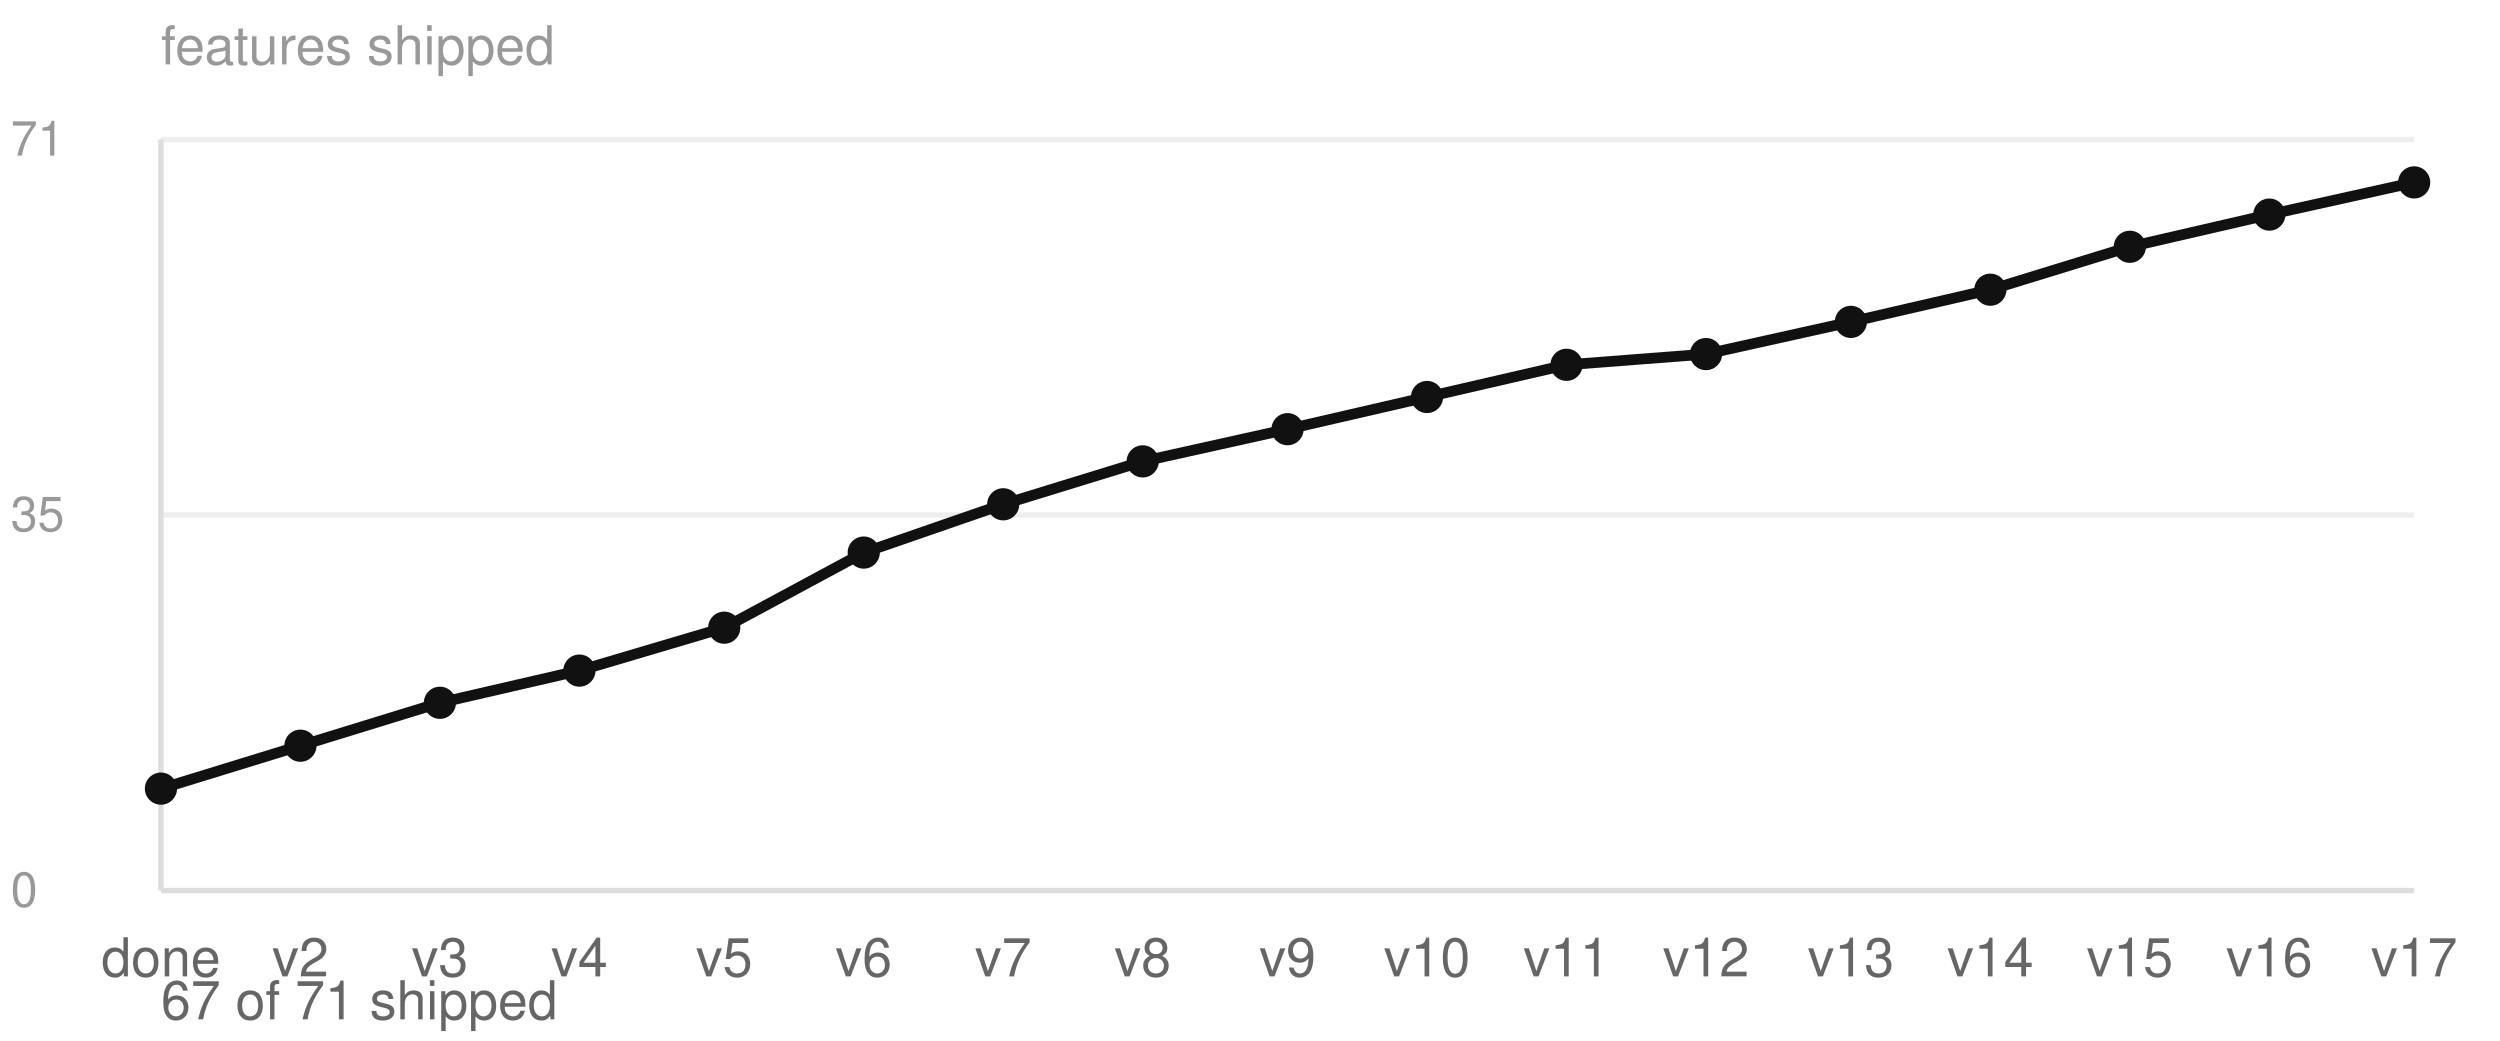
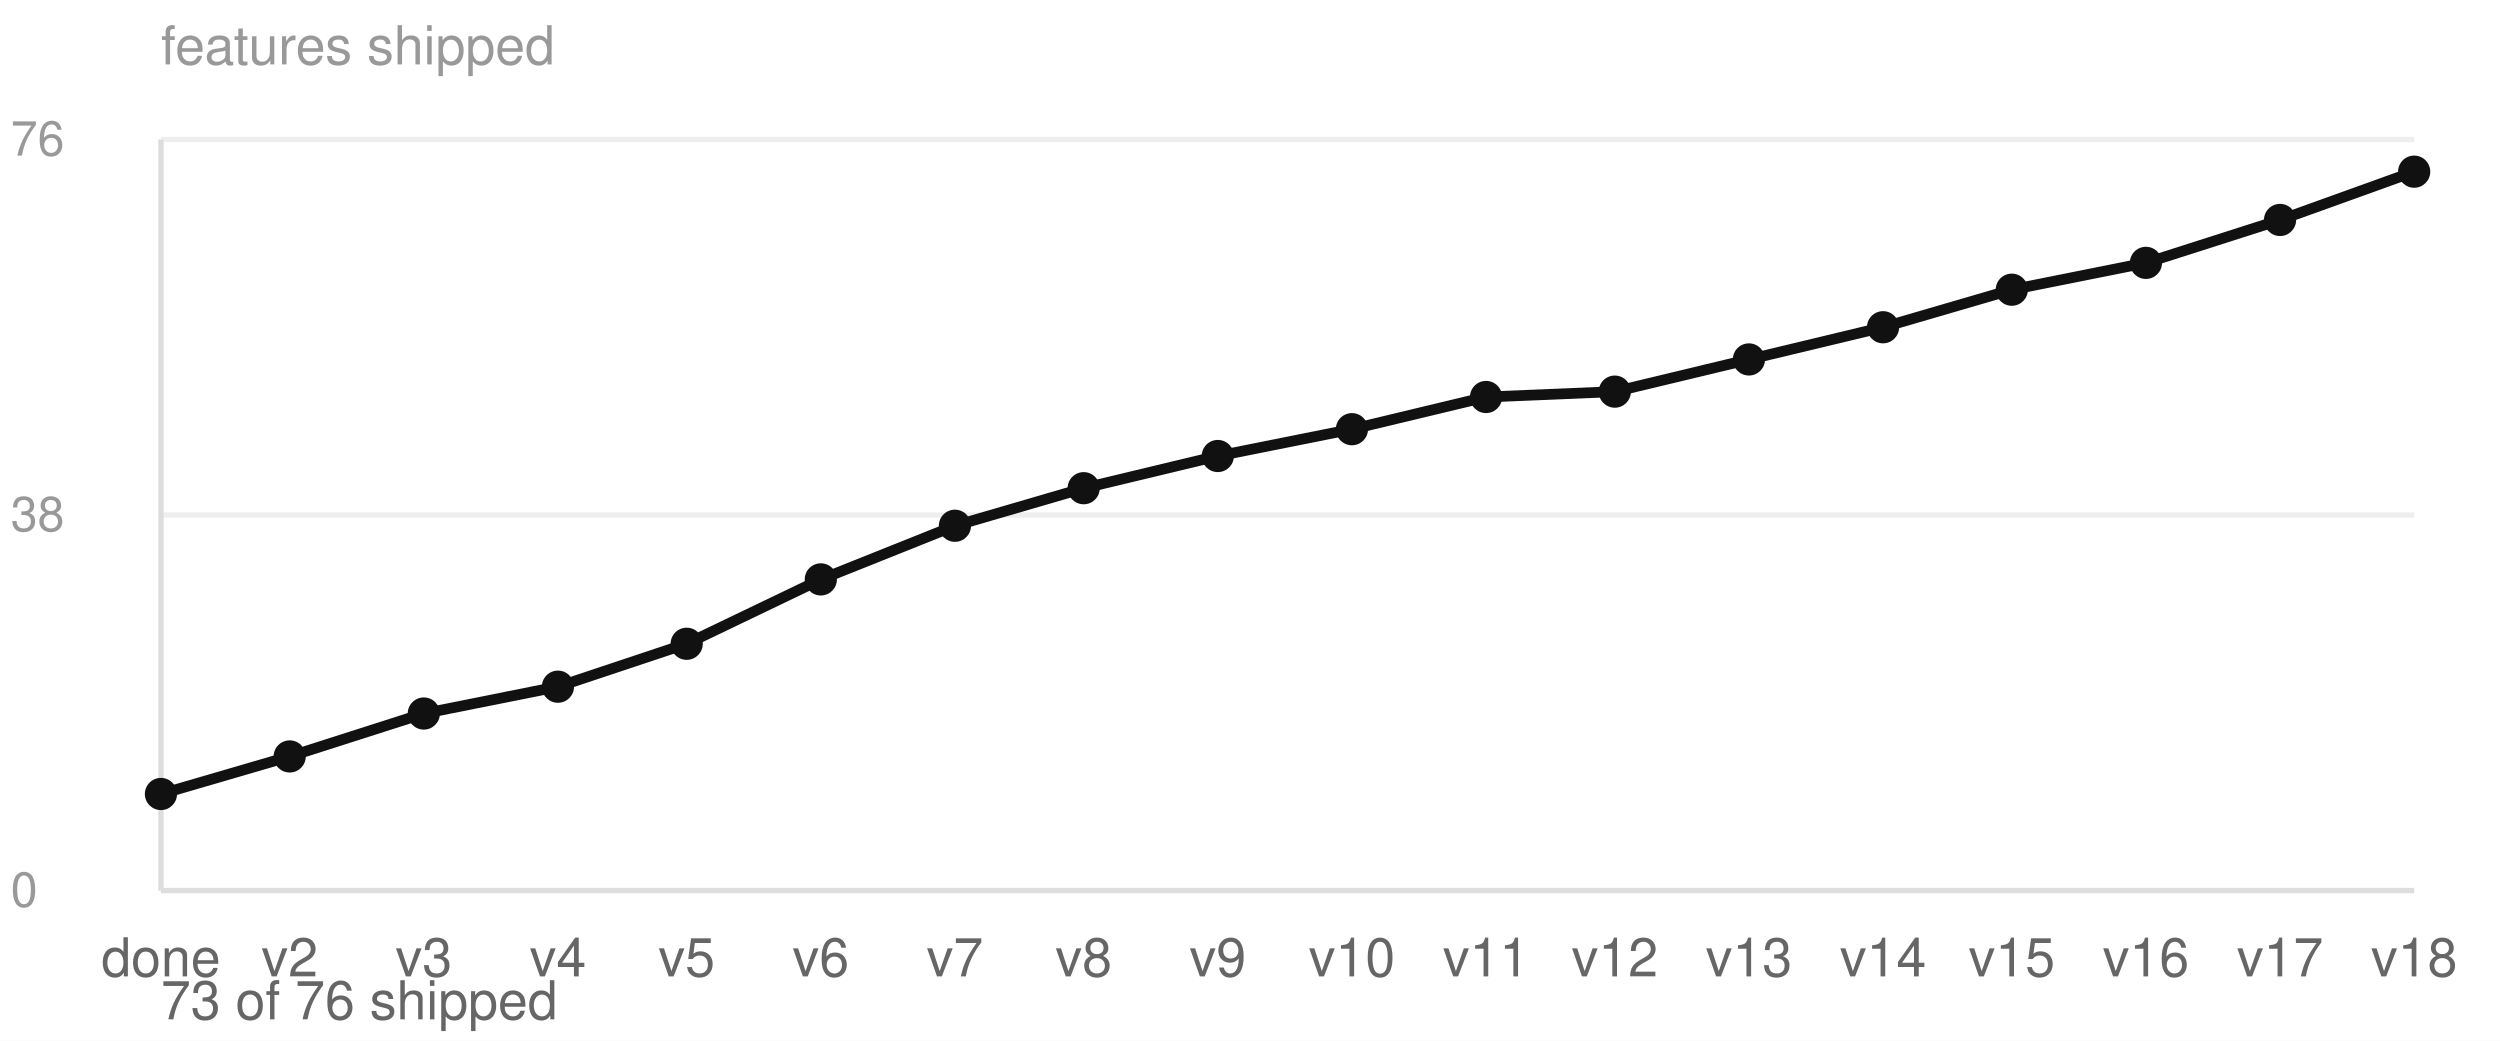
<svg xmlns="http://www.w3.org/2000/svg" width="466" height="194" viewBox="0 0 466 194">
  <rect width="100%" height="100%" fill="#ffffff" />
  <text x="30" y="12" font-family="-apple-system,Helvetica,Arial,sans-serif" font-size="10" fill="#999">features shipped</text>
  <line x1="30" y1="26" x2="450" y2="26" stroke="#eee" />
-   <text x="2" y="29" font-family="-apple-system,Helvetica,Arial,sans-serif" font-size="9" fill="#999">71</text>
+   <text x="2" y="29" font-family="-apple-system,Helvetica,Arial,sans-serif" font-size="9" fill="#999">76</text>
  <line x1="30" y1="96" x2="450" y2="96" stroke="#eee" />
-   <text x="2" y="99" font-family="-apple-system,Helvetica,Arial,sans-serif" font-size="9" fill="#999">35</text>
+   <text x="2" y="99" font-family="-apple-system,Helvetica,Arial,sans-serif" font-size="9" fill="#999">38</text>
  <line x1="30" y1="26" x2="30" y2="166" stroke="#ddd" />
  <line x1="30" y1="166" x2="450" y2="166" stroke="#ddd" />
  <text x="2" y="169" font-family="-apple-system,Helvetica,Arial,sans-serif" font-size="9" fill="#999">0</text>
-   <polyline points="30,147 56,139 82,131 108,125 135,117 161,103 187,94 213,86 240,80 266,74 292,68 318,66 345,60 371,54 397,46 423,40 450,34 " fill="none" stroke="#111" stroke-width="2" />
-   <circle cx="30" cy="147" r="3" fill="#111" />
-   <circle cx="56" cy="139" r="3" fill="#111" />
-   <circle cx="82" cy="131" r="3" fill="#111" />
-   <circle cx="108" cy="125" r="3" fill="#111" />
-   <circle cx="135" cy="117" r="3" fill="#111" />
-   <circle cx="161" cy="103" r="3" fill="#111" />
-   <circle cx="187" cy="94" r="3" fill="#111" />
-   <circle cx="213" cy="86" r="3" fill="#111" />
-   <circle cx="240" cy="80" r="3" fill="#111" />
-   <circle cx="266" cy="74" r="3" fill="#111" />
-   <circle cx="292" cy="68" r="3" fill="#111" />
-   <circle cx="318" cy="66" r="3" fill="#111" />
-   <circle cx="345" cy="60" r="3" fill="#111" />
-   <circle cx="371" cy="54" r="3" fill="#111" />
-   <circle cx="397" cy="46" r="3" fill="#111" />
-   <circle cx="423" cy="40" r="3" fill="#111" />
-   <circle cx="450" cy="34" r="3" fill="#111" />
+   <polyline points="30,148 54,141 79,133 104,128 128,120 153,108 178,98 202,91 227,85 252,80 277,74 301,73 326,67 351,61 375,54 400,49 425,41 450,32 " fill="none" stroke="#111" stroke-width="2" />
+   <circle cx="30" cy="148" r="3" fill="#111" />
+   <circle cx="54" cy="141" r="3" fill="#111" />
+   <circle cx="79" cy="133" r="3" fill="#111" />
+   <circle cx="104" cy="128" r="3" fill="#111" />
+   <circle cx="128" cy="120" r="3" fill="#111" />
+   <circle cx="153" cy="108" r="3" fill="#111" />
+   <circle cx="178" cy="98" r="3" fill="#111" />
+   <circle cx="202" cy="91" r="3" fill="#111" />
+   <circle cx="227" cy="85" r="3" fill="#111" />
+   <circle cx="252" cy="80" r="3" fill="#111" />
+   <circle cx="277" cy="74" r="3" fill="#111" />
+   <circle cx="301" cy="73" r="3" fill="#111" />
+   <circle cx="326" cy="67" r="3" fill="#111" />
+   <circle cx="351" cy="61" r="3" fill="#111" />
+   <circle cx="375" cy="54" r="3" fill="#111" />
+   <circle cx="400" cy="49" r="3" fill="#111" />
+   <circle cx="425" cy="41" r="3" fill="#111" />
+   <circle cx="450" cy="32" r="3" fill="#111" />
  <text x="30" y="182" font-family="-apple-system,Helvetica,Arial,sans-serif" font-size="10" fill="#666" text-anchor="middle">done</text>
-   <text x="56" y="182" font-family="-apple-system,Helvetica,Arial,sans-serif" font-size="10" fill="#666" text-anchor="middle">v2</text>
-   <text x="82" y="182" font-family="-apple-system,Helvetica,Arial,sans-serif" font-size="10" fill="#666" text-anchor="middle">v3</text>
-   <text x="108" y="182" font-family="-apple-system,Helvetica,Arial,sans-serif" font-size="10" fill="#666" text-anchor="middle">v4</text>
-   <text x="135" y="182" font-family="-apple-system,Helvetica,Arial,sans-serif" font-size="10" fill="#666" text-anchor="middle">v5</text>
-   <text x="161" y="182" font-family="-apple-system,Helvetica,Arial,sans-serif" font-size="10" fill="#666" text-anchor="middle">v6</text>
-   <text x="187" y="182" font-family="-apple-system,Helvetica,Arial,sans-serif" font-size="10" fill="#666" text-anchor="middle">v7</text>
-   <text x="213" y="182" font-family="-apple-system,Helvetica,Arial,sans-serif" font-size="10" fill="#666" text-anchor="middle">v8</text>
-   <text x="240" y="182" font-family="-apple-system,Helvetica,Arial,sans-serif" font-size="10" fill="#666" text-anchor="middle">v9</text>
-   <text x="266" y="182" font-family="-apple-system,Helvetica,Arial,sans-serif" font-size="10" fill="#666" text-anchor="middle">v10</text>
-   <text x="292" y="182" font-family="-apple-system,Helvetica,Arial,sans-serif" font-size="10" fill="#666" text-anchor="middle">v11</text>
-   <text x="318" y="182" font-family="-apple-system,Helvetica,Arial,sans-serif" font-size="10" fill="#666" text-anchor="middle">v12</text>
-   <text x="345" y="182" font-family="-apple-system,Helvetica,Arial,sans-serif" font-size="10" fill="#666" text-anchor="middle">v13</text>
-   <text x="371" y="182" font-family="-apple-system,Helvetica,Arial,sans-serif" font-size="10" fill="#666" text-anchor="middle">v14</text>
-   <text x="397" y="182" font-family="-apple-system,Helvetica,Arial,sans-serif" font-size="10" fill="#666" text-anchor="middle">v15</text>
-   <text x="423" y="182" font-family="-apple-system,Helvetica,Arial,sans-serif" font-size="10" fill="#666" text-anchor="middle">v16</text>
-   <text x="450" y="182" font-family="-apple-system,Helvetica,Arial,sans-serif" font-size="10" fill="#666" text-anchor="middle">v17</text>
-   <text x="30" y="190" font-family="-apple-system,Helvetica,Arial,sans-serif" font-size="10" fill="#666">67 of 71 shipped</text>
+   <text x="54" y="182" font-family="-apple-system,Helvetica,Arial,sans-serif" font-size="10" fill="#666" text-anchor="middle">v2</text>
+   <text x="79" y="182" font-family="-apple-system,Helvetica,Arial,sans-serif" font-size="10" fill="#666" text-anchor="middle">v3</text>
+   <text x="104" y="182" font-family="-apple-system,Helvetica,Arial,sans-serif" font-size="10" fill="#666" text-anchor="middle">v4</text>
+   <text x="128" y="182" font-family="-apple-system,Helvetica,Arial,sans-serif" font-size="10" fill="#666" text-anchor="middle">v5</text>
+   <text x="153" y="182" font-family="-apple-system,Helvetica,Arial,sans-serif" font-size="10" fill="#666" text-anchor="middle">v6</text>
+   <text x="178" y="182" font-family="-apple-system,Helvetica,Arial,sans-serif" font-size="10" fill="#666" text-anchor="middle">v7</text>
+   <text x="202" y="182" font-family="-apple-system,Helvetica,Arial,sans-serif" font-size="10" fill="#666" text-anchor="middle">v8</text>
+   <text x="227" y="182" font-family="-apple-system,Helvetica,Arial,sans-serif" font-size="10" fill="#666" text-anchor="middle">v9</text>
+   <text x="252" y="182" font-family="-apple-system,Helvetica,Arial,sans-serif" font-size="10" fill="#666" text-anchor="middle">v10</text>
+   <text x="277" y="182" font-family="-apple-system,Helvetica,Arial,sans-serif" font-size="10" fill="#666" text-anchor="middle">v11</text>
+   <text x="301" y="182" font-family="-apple-system,Helvetica,Arial,sans-serif" font-size="10" fill="#666" text-anchor="middle">v12</text>
+   <text x="326" y="182" font-family="-apple-system,Helvetica,Arial,sans-serif" font-size="10" fill="#666" text-anchor="middle">v13</text>
+   <text x="351" y="182" font-family="-apple-system,Helvetica,Arial,sans-serif" font-size="10" fill="#666" text-anchor="middle">v14</text>
+   <text x="375" y="182" font-family="-apple-system,Helvetica,Arial,sans-serif" font-size="10" fill="#666" text-anchor="middle">v15</text>
+   <text x="400" y="182" font-family="-apple-system,Helvetica,Arial,sans-serif" font-size="10" fill="#666" text-anchor="middle">v16</text>
+   <text x="425" y="182" font-family="-apple-system,Helvetica,Arial,sans-serif" font-size="10" fill="#666" text-anchor="middle">v17</text>
+   <text x="450" y="182" font-family="-apple-system,Helvetica,Arial,sans-serif" font-size="10" fill="#666" text-anchor="middle">v18</text>
+   <text x="30" y="190" font-family="-apple-system,Helvetica,Arial,sans-serif" font-size="10" fill="#666">73 of 76 shipped</text>
</svg>
